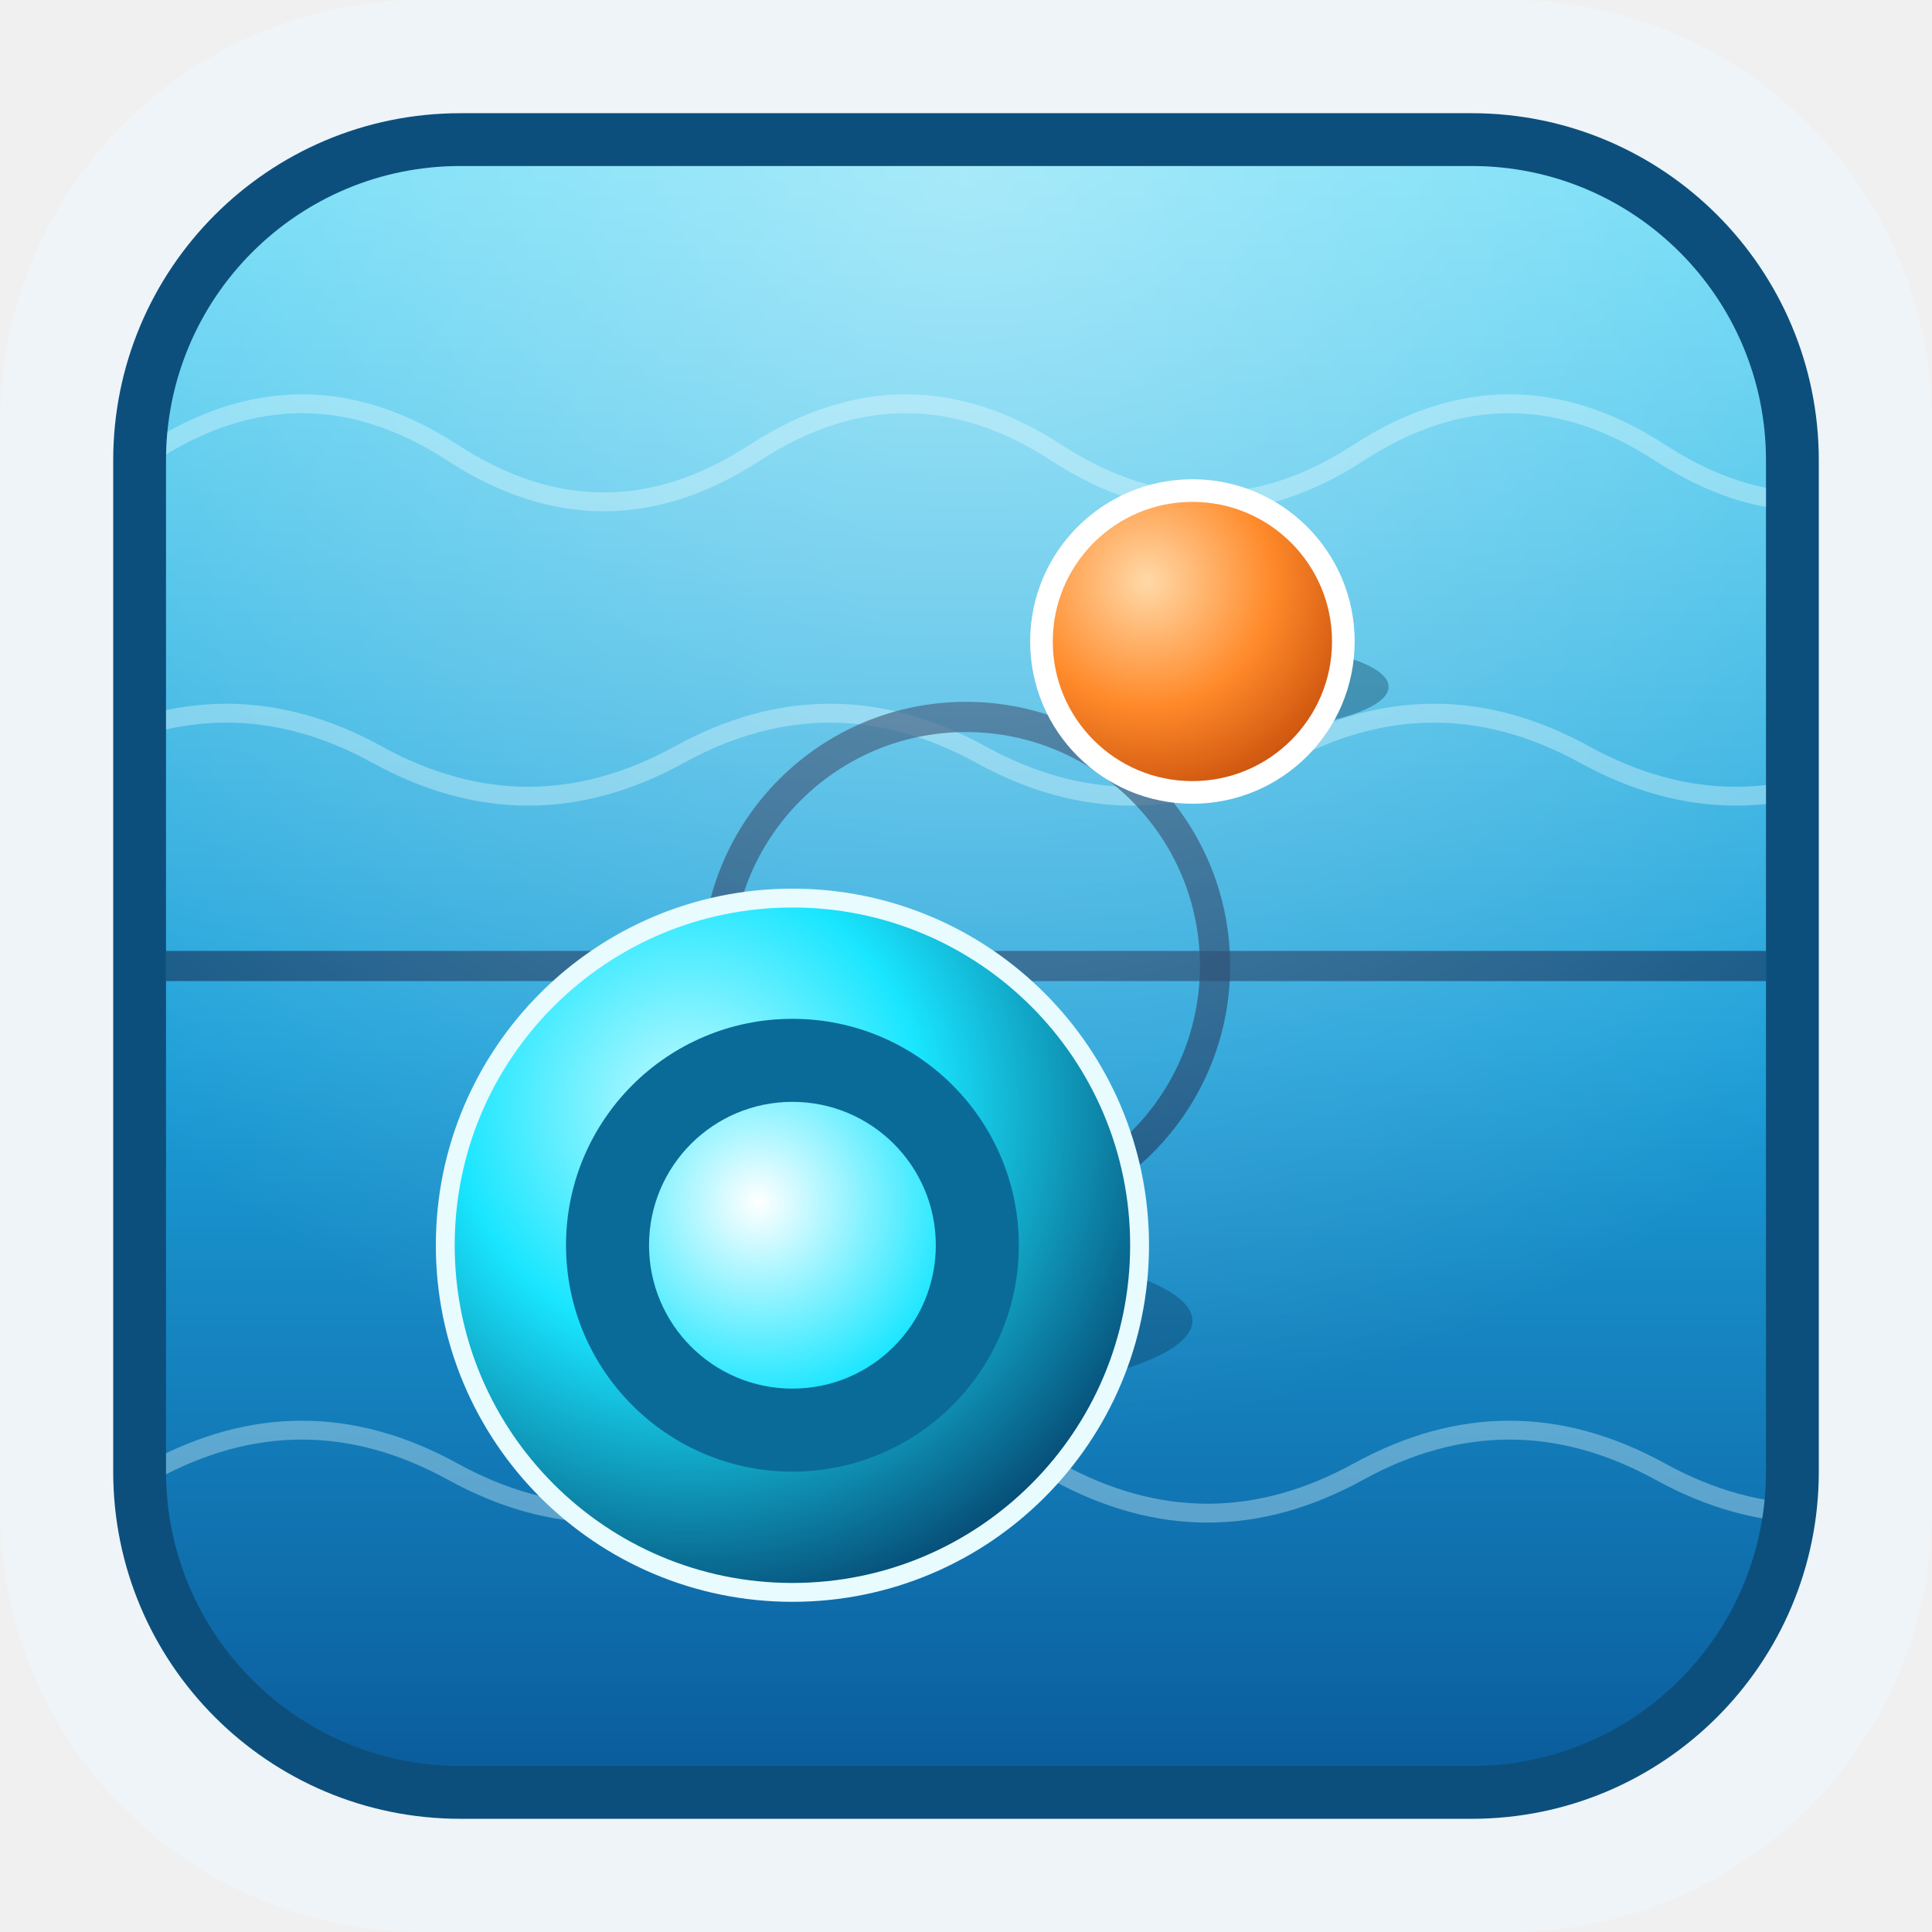
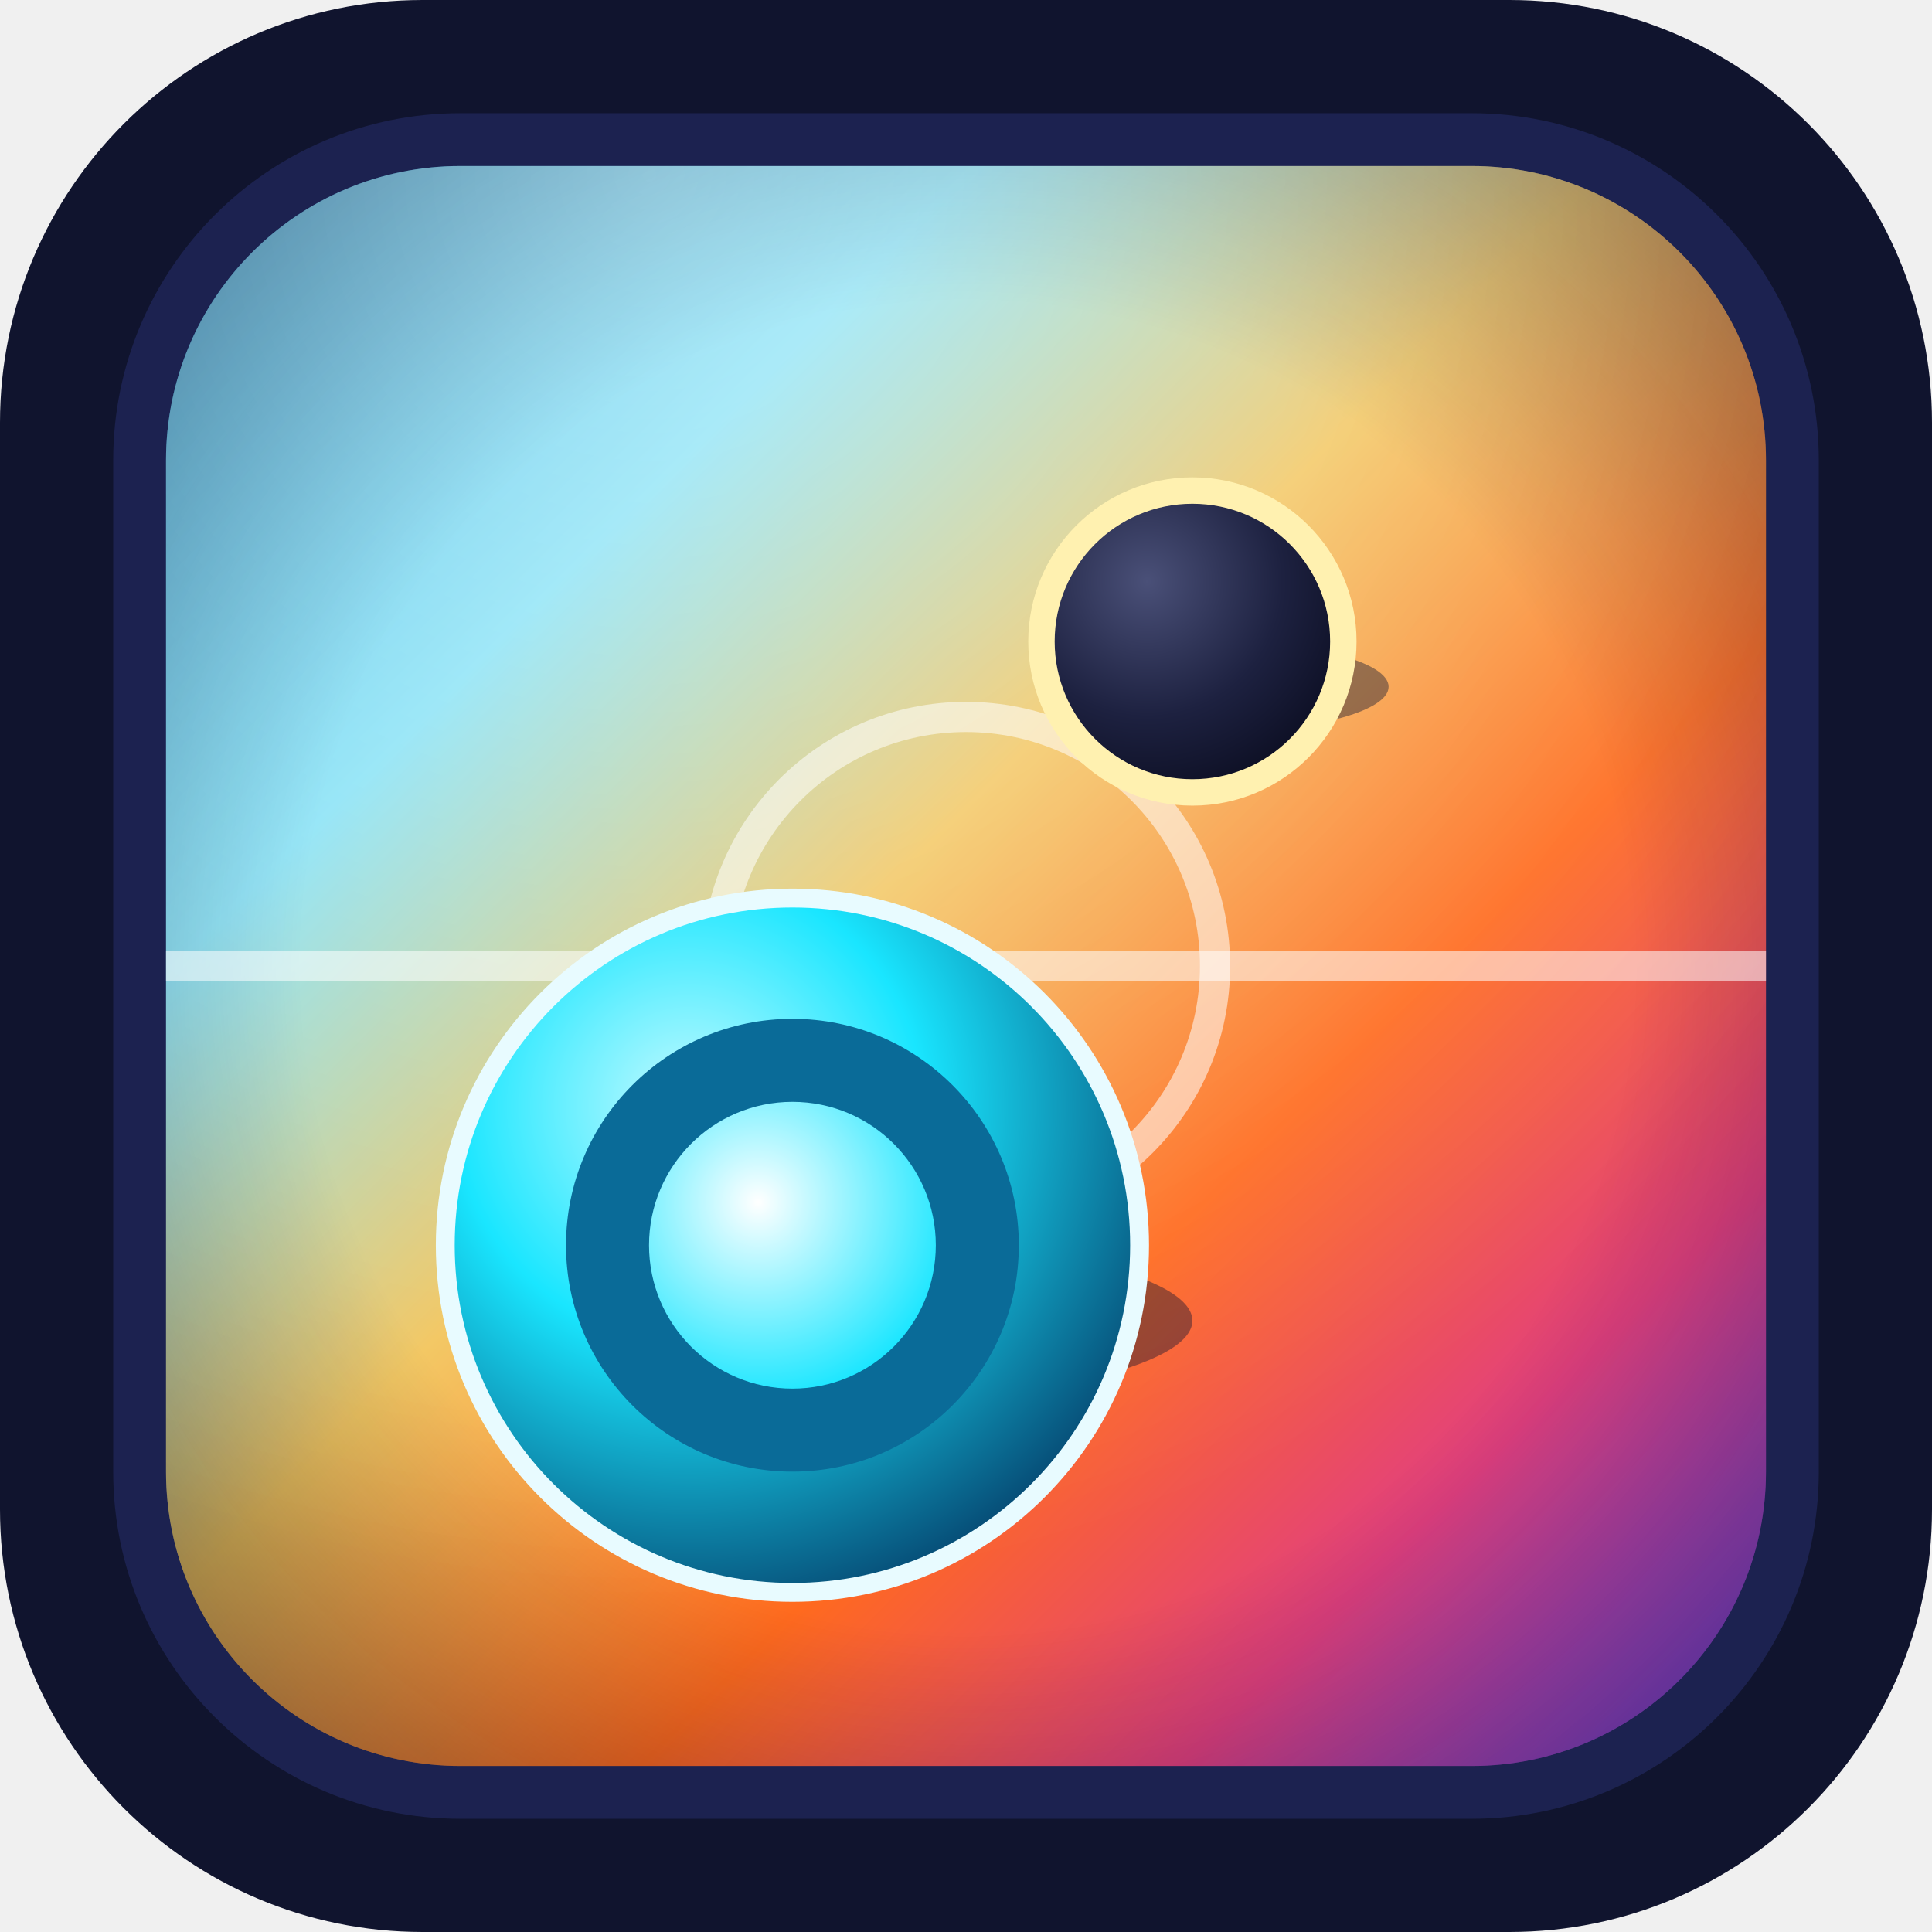
<svg xmlns="http://www.w3.org/2000/svg" viewBox="0 0 512 512">
  <defs>
-     <linearGradient id="water" x1="0" y1="0" x2="0" y2="1">
-       <stop offset="0" stop-color="#5fd8f5" />
-       <stop offset=".55" stop-color="#1c9fd8" />
-       <stop offset="1" stop-color="#0b5e9e" />
+     <linearGradient id="field" x1="0" y1="0" x2="1" y2="1">
+       <stop offset="0" stop-color="#1c9fd8" />
+       <stop offset=".25" stop-color="#7fe0f5" />
+       <stop offset=".45" stop-color="#f2c45a" />
+       <stop offset=".65" stop-color="#ff6a1e" />
+       <stop offset=".82" stop-color="#e2407f" />
+       <stop offset="1" stop-color="#7b4dff" />
    </linearGradient>
-     <radialGradient id="light" cx="50%" cy="0%" r="80%">
-       <stop offset="0" stop-color="#ffffff" stop-opacity=".45" />
+     <radialGradient id="light" cx="30%" cy="0%" r="90%">
+       <stop offset="0" stop-color="#ffffff" stop-opacity=".4" />
      <stop offset="1" stop-color="#ffffff" stop-opacity="0" />
+     </radialGradient>
+     <radialGradient id="shade" cx="50%" cy="50%" r="70%">
+       <stop offset=".6" stop-color="#05061a" stop-opacity="0" />
+       <stop offset="1" stop-color="#05061a" stop-opacity=".45" />
    </radialGradient>
    <radialGradient id="mallet" cx="35%" cy="30%" r="75%">
      <stop offset="0" stop-color="#c4faff" />
      <stop offset=".45" stop-color="#19e6ff" />
      <stop offset="1" stop-color="#064a74" />
    </radialGradient>
    <radialGradient id="knob" cx="38%" cy="35%" r="70%">
      <stop offset="0" stop-color="#fff" />
      <stop offset="1" stop-color="#19e6ff" />
    </radialGradient>
    <radialGradient id="puck" cx="35%" cy="30%" r="75%">
-       <stop offset="0" stop-color="#ffd9a8" />
-       <stop offset=".55" stop-color="#ff8a2a" />
-       <stop offset="1" stop-color="#c9500c" />
+       <stop offset="0" stop-color="#4a5078" />
+       <stop offset=".6" stop-color="#1d2140" />
+       <stop offset="1" stop-color="#0c0e22" />
    </radialGradient>
    <clipPath id="pool">
      <rect x="44" y="44" width="424" height="424" rx="78" />
    </clipPath>
  </defs>
-   <rect width="512" height="512" rx="112" fill="#eef4f8" />
-   <rect x="30" y="30" width="452" height="452" rx="92" fill="#0d4f7c" />
+   <rect width="512" height="512" rx="112" fill="#10142e" />
+   <rect x="30" y="30" width="452" height="452" rx="92" fill="#1c2250" />
  <g clip-path="url(#pool)">
-     <rect x="44" y="44" width="424" height="424" fill="url(#water)" />
-     <g fill="none" stroke="#e8fbff" stroke-width="5" stroke-linecap="round" opacity=".35">
-       <path d="M40 120 q40 -26 80 0 t80 0 t80 0 t80 0 t80 0 t80 0" />
-       <path d="M20 200 q40 -22 80 0 t80 0 t80 0 t80 0 t80 0 t80 0" />
-       <path d="M40 390 q40 -22 80 0 t80 0 t80 0 t80 0 t80 0 t80 0" />
-     </g>
-     <line x1="44" y1="256" x2="468" y2="256" stroke="#0c3460" stroke-opacity=".7" stroke-width="8" />
-     <circle cx="256" cy="256" r="66" fill="none" stroke="#0c3460" stroke-opacity=".7" stroke-width="8" />
+     <rect x="44" y="44" width="424" height="424" fill="url(#field)" />
+     <rect x="44" y="44" width="424" height="424" fill="url(#shade)" />
+     <line x1="44" y1="256" x2="468" y2="256" stroke="#ffffff" stroke-opacity=".55" stroke-width="8" />
+     <circle cx="256" cy="256" r="66" fill="none" stroke="#ffffff" stroke-opacity=".55" stroke-width="8" />
    <rect x="44" y="44" width="424" height="424" fill="url(#light)" />
  </g>
-   <ellipse cx="322" cy="182" rx="46" ry="12" fill="#06304f" opacity=".35" />
-   <circle cx="316" cy="170" r="40" fill="url(#puck)" stroke="#fff" stroke-width="6" />
-   <ellipse cx="220" cy="350" rx="96" ry="22" fill="#06304f" opacity=".35" />
+   <ellipse cx="322" cy="182" rx="46" ry="12" fill="#06102f" opacity=".4" />
+   <circle cx="316" cy="170" r="40" fill="url(#puck)" stroke="#fff1b0" stroke-width="7" />
+   <ellipse cx="220" cy="350" rx="96" ry="22" fill="#06102f" opacity=".4" />
  <circle cx="210" cy="330" r="92" fill="url(#mallet)" stroke="#e8fbff" stroke-width="5" />
  <circle cx="210" cy="330" r="60" fill="#0a6b98" />
  <circle cx="210" cy="330" r="38" fill="url(#knob)" />
</svg>
